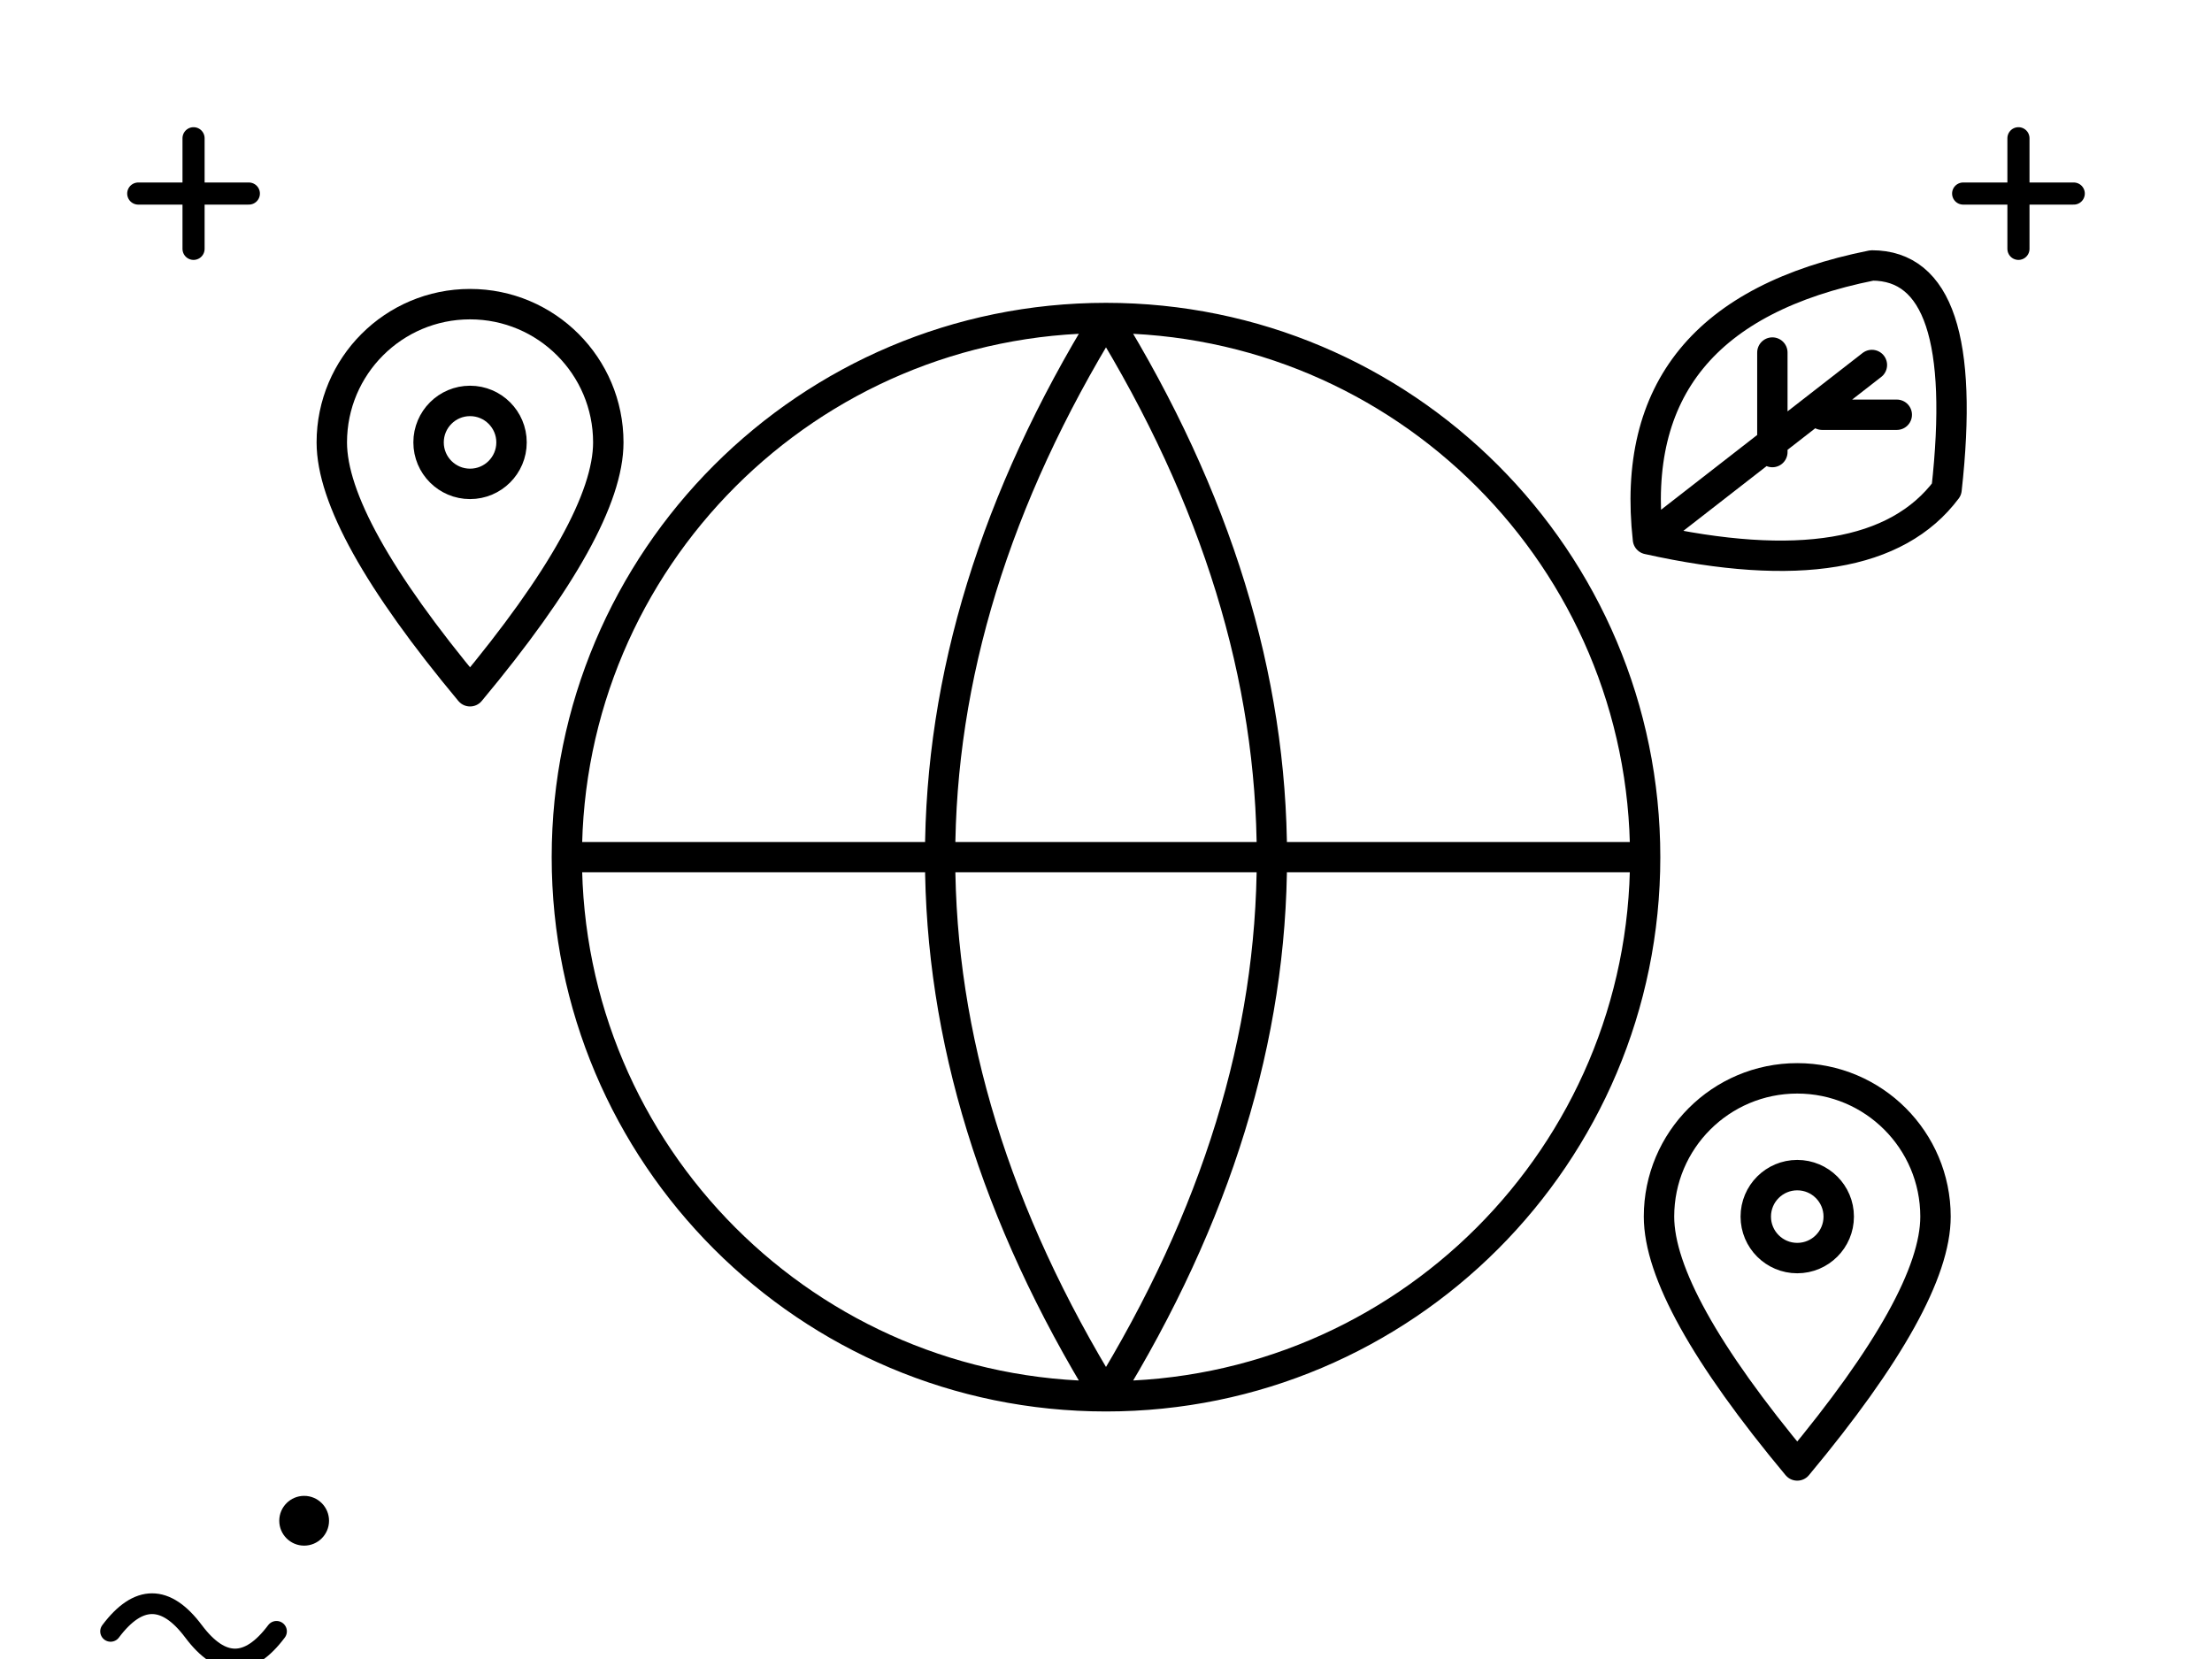
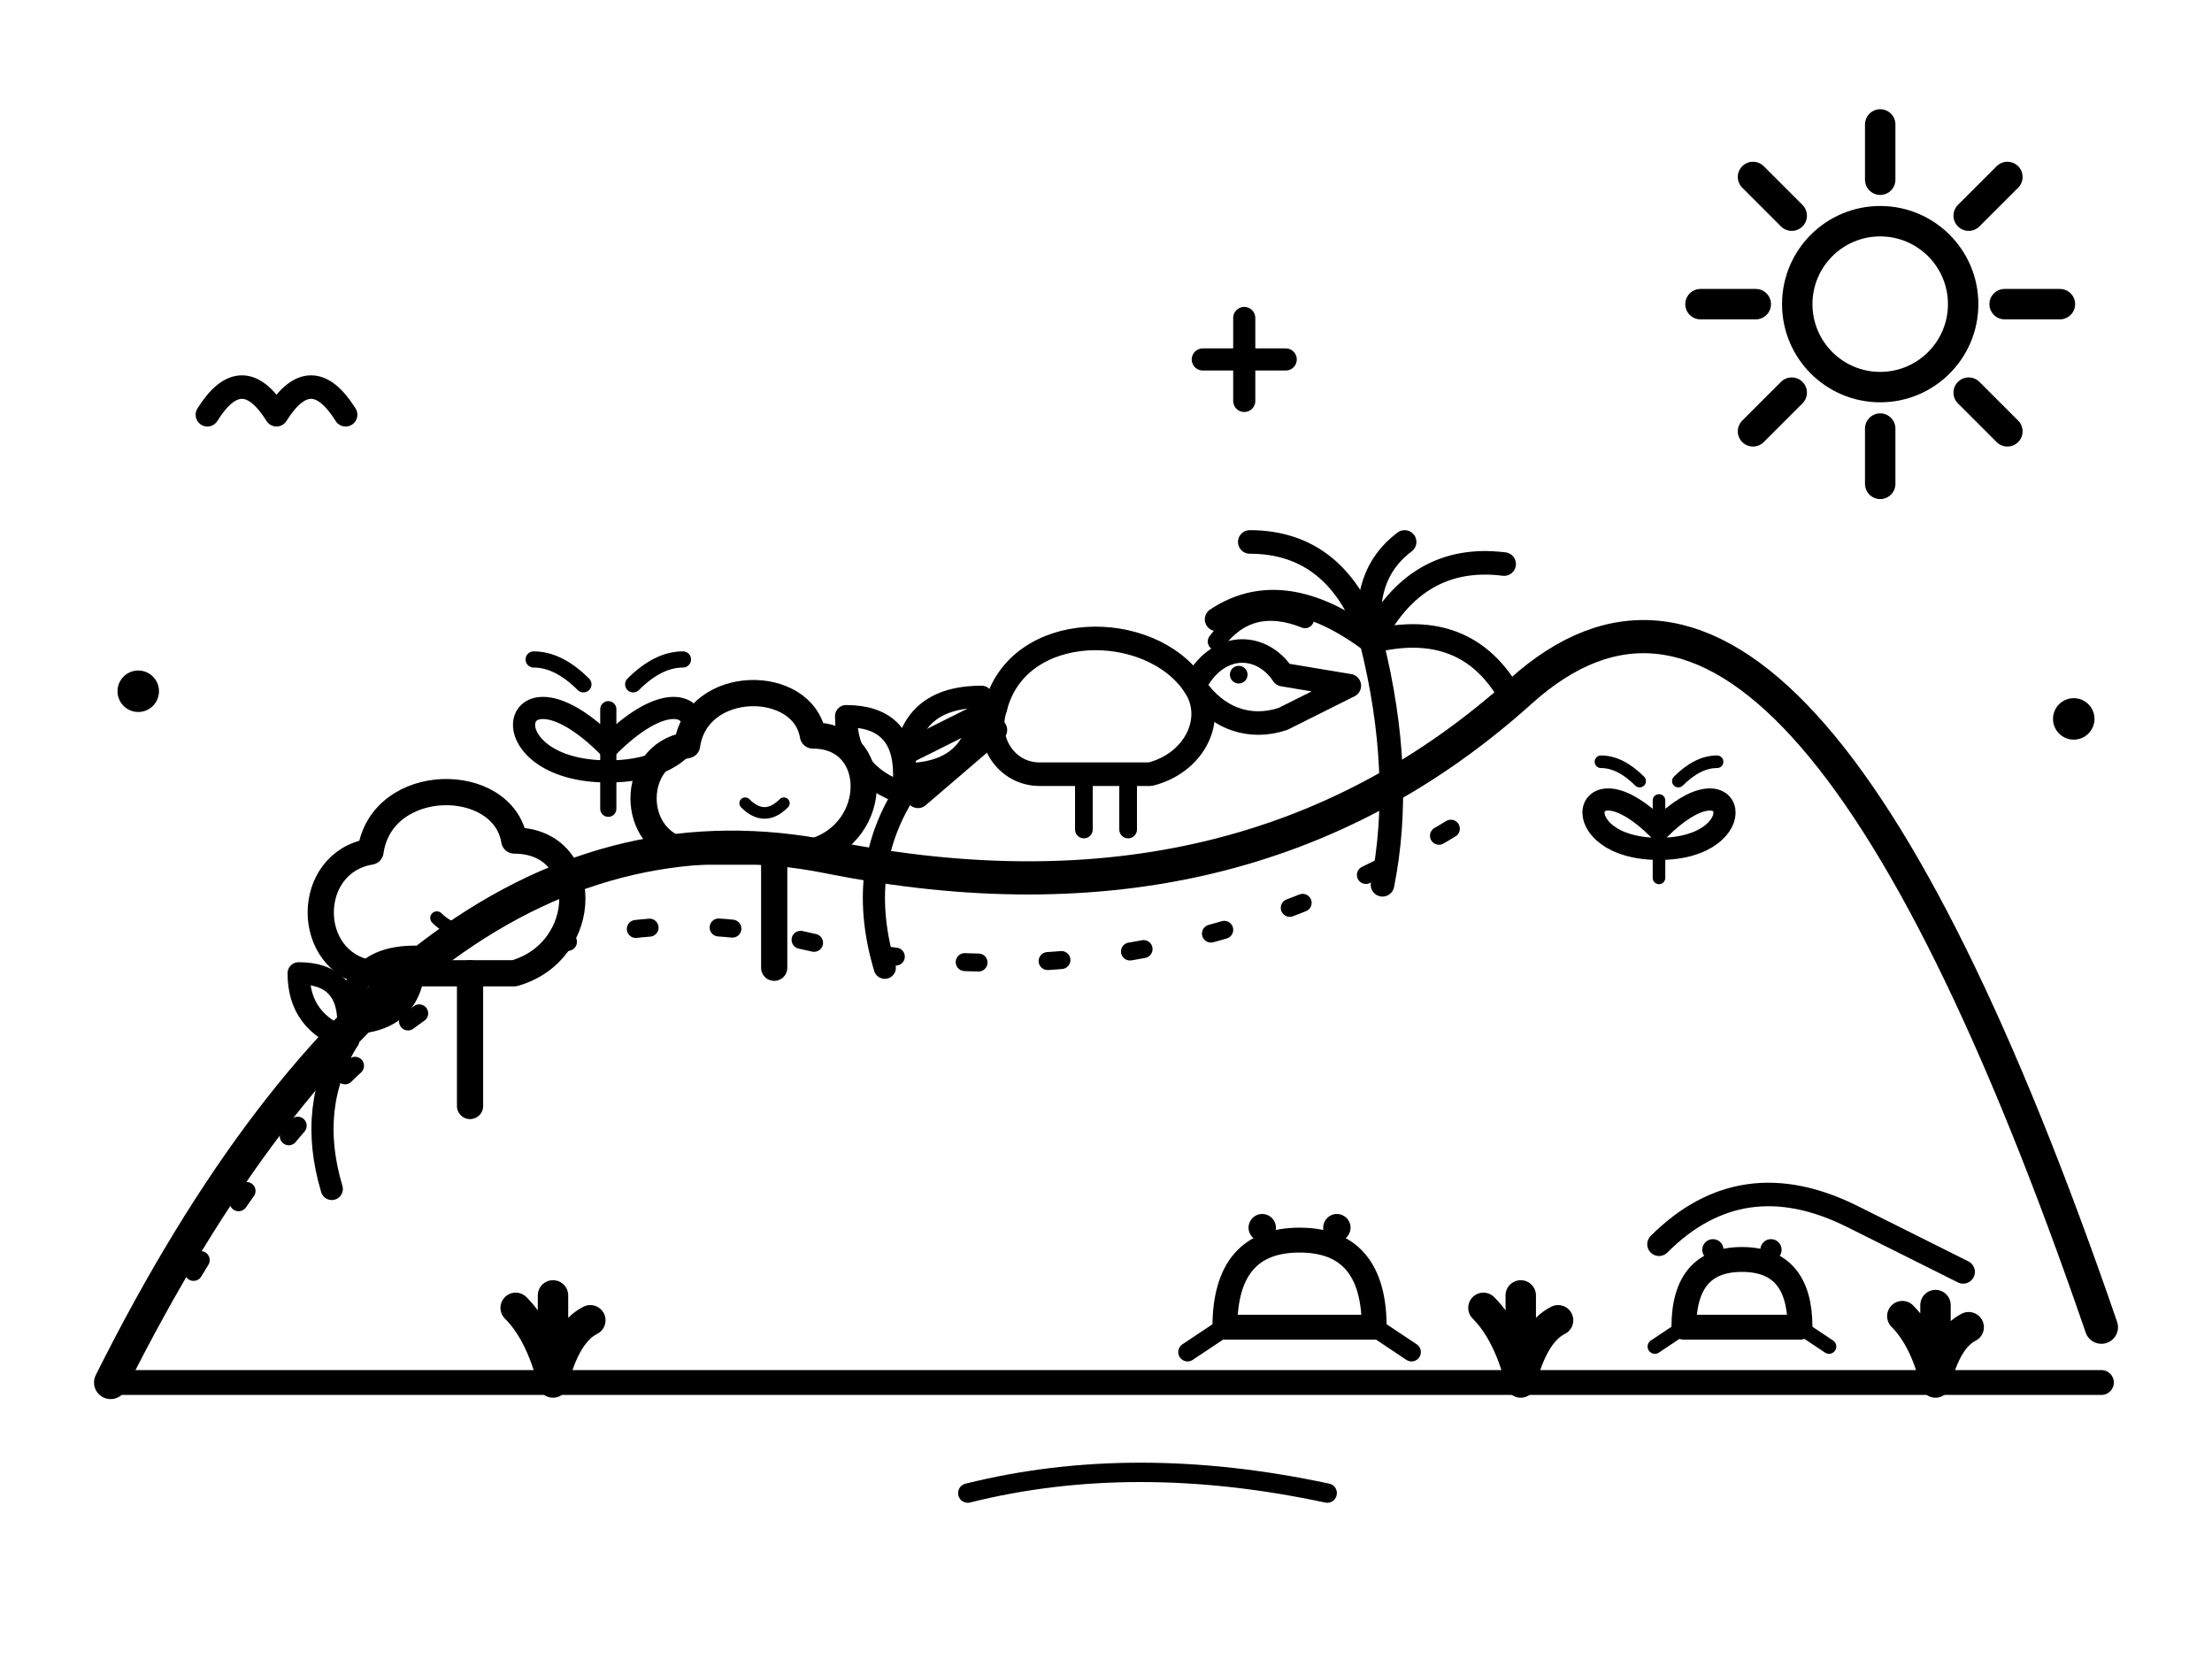
<svg xmlns="http://www.w3.org/2000/svg" viewBox="0 0 160 120" fill="none" stroke="#000" stroke-width="2.2" stroke-linecap="round" stroke-linejoin="round">
-   <g transform="translate(80 62) scale(3.0)" stroke-width="0.73">
-     <path d="M-13 0a13 13 0 1 0 26 0a13 13 0 1 0-26 0M-13 0H13M0-13Q-8 0 0 13M0-13Q8 0 0 13" />
+   <path d="M8 100Q30 56 60 62T110 50T152 96" stroke-width="2.4" />
+   <path d="M8 100h144" stroke-width="1.8" />
+   <path d="M14 92Q32 62 58 68T108 58" stroke-width="1.3" stroke-dasharray="1 5" />
+   <g transform="translate(34 80) scale(0.8 0.8)" stroke-width="2.37">
+     <path d="M0 0v-12" />
+     <path d="M-9-12c-6-1-6-10 0-11c1-7 12-7 13-1c7 0 7 10 0 12z" />
+     <path d="M-3-17q2 2 4 0" stroke-width="1.2" />
  </g>
-   <g transform="translate(34 36) scale(1.0)" stroke-width="2.20">
-     <path d="M0 14Q-10 2-10-4a10 10 0 0 1 20 0Q10 2 0 14zM-3-4a3 3 0 1 0 6 0a3 3 0 1 0-6 0" />
+   <g transform="translate(56 70) scale(0.7 0.7)" stroke-width="2.71">
+     <path d="M0 0v-12" />
+     <path d="M-9-12c-6-1-6-10 0-11c1-7 12-7 13-1c7 0 7 10 0 12z" />
+     <path d="M-3-17q2 2 4 0" stroke-width="1.2" />
  </g>
-   <g transform="translate(130 92) scale(1.0)" stroke-width="2.20">
-     <path d="M0 14Q-10 2-10-4a10 10 0 0 1 20 0Q10 2 0 14zM-3-4a3 3 0 1 0 6 0a3 3 0 1 0-6 0" />
+   <g transform="translate(100 64) scale(0.8 0.8)" stroke-width="2.13">
+     <path d="M0 0q2-10-1-22" />
+     <path d="M-1-22q-8-6-14-2M-1-22q-3-9-11-9M-1-22q4-8 12-7M-1-22q8-2 12 4M-1-22q-1-6 3-9" />
  </g>
-   <g transform="translate(130 30) scale(0.9)" stroke-width="2.44">
-     <path d="M-12 10Q-14-8 6-12Q14-12 12 6Q6 14-12 10zM-12 10L6-4M-2 3L-2-5M2 0L8 0" />
+   <g transform="translate(80 56) scale(0.8 0.8)" stroke-width="2.13">
+     <path d="M-10-6C-8-14 4-14 8-8C10-5 8-1 4 0H-6C-9 0-11-3-10-6z" />
+     <path d="M8-8C10-12 14-12 16-9L22-8L16-5C13-4 10-5 8-8z" />
+     <path d="M10-12q3-4 8-2" stroke-width="1.6" />
+     <circle cx="12" cy="-9" r="0.8" fill="#000" stroke="none" />
+     <path d="M-10-6l-8 4M-10-4l-7 6" />
+     <path d="M-2 0v5M2 0v5" stroke-width="1.6" />
  </g>
-   <path d="M10 14H18M14 10V18" stroke-width="1.6" />
-   <path d="M142 14H150M146 10V18" stroke-width="1.6" />
-   <circle cx="22" cy="110" r="1.8" fill="#000" stroke="none" />
-   <path d="M8 118q3-4 6 0t6 0" stroke-width="1.5" />
+   <g transform="translate(64 70) scale(0.7 0.7)" stroke-width="2.29">
+     <path d="M0 0q-3-10 2-18" />
+     <path d="M2-18q-6-2-6-8q6 0 6 6q0-8 8-8q0 8-8 8z" />
+     <circle cx="2" cy="-21" r="1" fill="#000" stroke="none" />
+   </g>
+   <g transform="translate(24 86) scale(0.6 0.6)" stroke-width="2.67">
+     <path d="M0 0q-3-10 2-18" />
+     <path d="M2-18q-6-2-6-8q6 0 6 6q0-8 8-8q0 8-8 8z" />
+     <circle cx="2" cy="-21" r="1" fill="#000" stroke="none" />
+   </g>
+   <g transform="translate(94 96) scale(0.9 0.9)" stroke-width="2.00">
+     <path d="M-6 0q0-7 6-7t6 7z" />
+     <circle cx="-3" cy="-8" r="1.1" fill="#000" stroke="none" />
+     <circle cx="3" cy="-8" r="1.1" fill="#000" stroke="none" />
+     <path d="M-6 0l-3 2M6 0l3 2" stroke-width="1.5" />
+   </g>
+   <g transform="translate(126 96) scale(0.7 0.7)" stroke-width="2.57">
+     <path d="M-6 0q0-7 6-7t6 7z" />
+     <circle cx="-3" cy="-8" r="1.1" fill="#000" stroke="none" />
+     <circle cx="3" cy="-8" r="1.1" fill="#000" stroke="none" />
+     <path d="M-6 0l-3 2M6 0l3 2" stroke-width="1.5" />
+   </g>
+   <g transform="translate(44 54) scale(0.9 0.9)" stroke-width="1.78">
+     <path d="M0 0C-8-8-10 2 0 2C10 2 8-8 0 0z" />
+     <path d="M0-3v8M-2-5q-2-2-4-2M2-5q2-2 4-2" stroke-width="1.3" />
+   </g>
+   <g transform="translate(120 60) scale(0.7 0.7)" stroke-width="2.29">
+     <path d="M0 0C-8-8-10 2 0 2C10 2 8-8 0 0z" />
+     <path d="M0-3v8M-2-5q-2-2-4-2M2-5q2-2 4-2" stroke-width="1.3" />
+   </g>
+   <path d="M120 90q6-6 14-2l8 4" stroke-width="1.7" />
+   <circle cx="136" cy="22" r="6" />
+   <path d="M145.0 22.0L149.0 22.0M142.4 28.4L145.2 31.2M136.0 31.0L136.0 35.0M129.6 28.4L126.8 31.2M127.0 22.0L123.0 22.0M129.6 15.6L126.8 12.8M136.0 13.0L136.0 9.0M142.4 15.6L145.2 12.8" />
+   <path d="M15 30q2.5 -4 5 0q2.5 -4 5 0" stroke-width="1.7" />
+   <path d="M87 26h6M90 23v6" stroke-width="1.6" />
+   <circle cx="10" cy="50" r="1.5" fill="#000" stroke="none" />
+   <circle cx="150" cy="52" r="1.5" fill="#000" stroke="none" />
+   <path d="M40 100q-0.9 -3.6 -2.7 -5.4M40 100v-6.3M40 100q0.9 -3.6 2.7 -4.5" />
+   <path d="M110 100q-0.9 -3.6 -2.7 -5.4M110 100v-6.3M110 100q0.9 -3.6 2.7 -4.5" />
+   <path d="M140 100q-0.8 -3.2 -2.4 -4.8M140 100v-5.6M140 100q0.8 -3.2 2.4 -4" />
+   <path d="M70 108q12-3 26 0" stroke-width="1.4" />
</svg>
